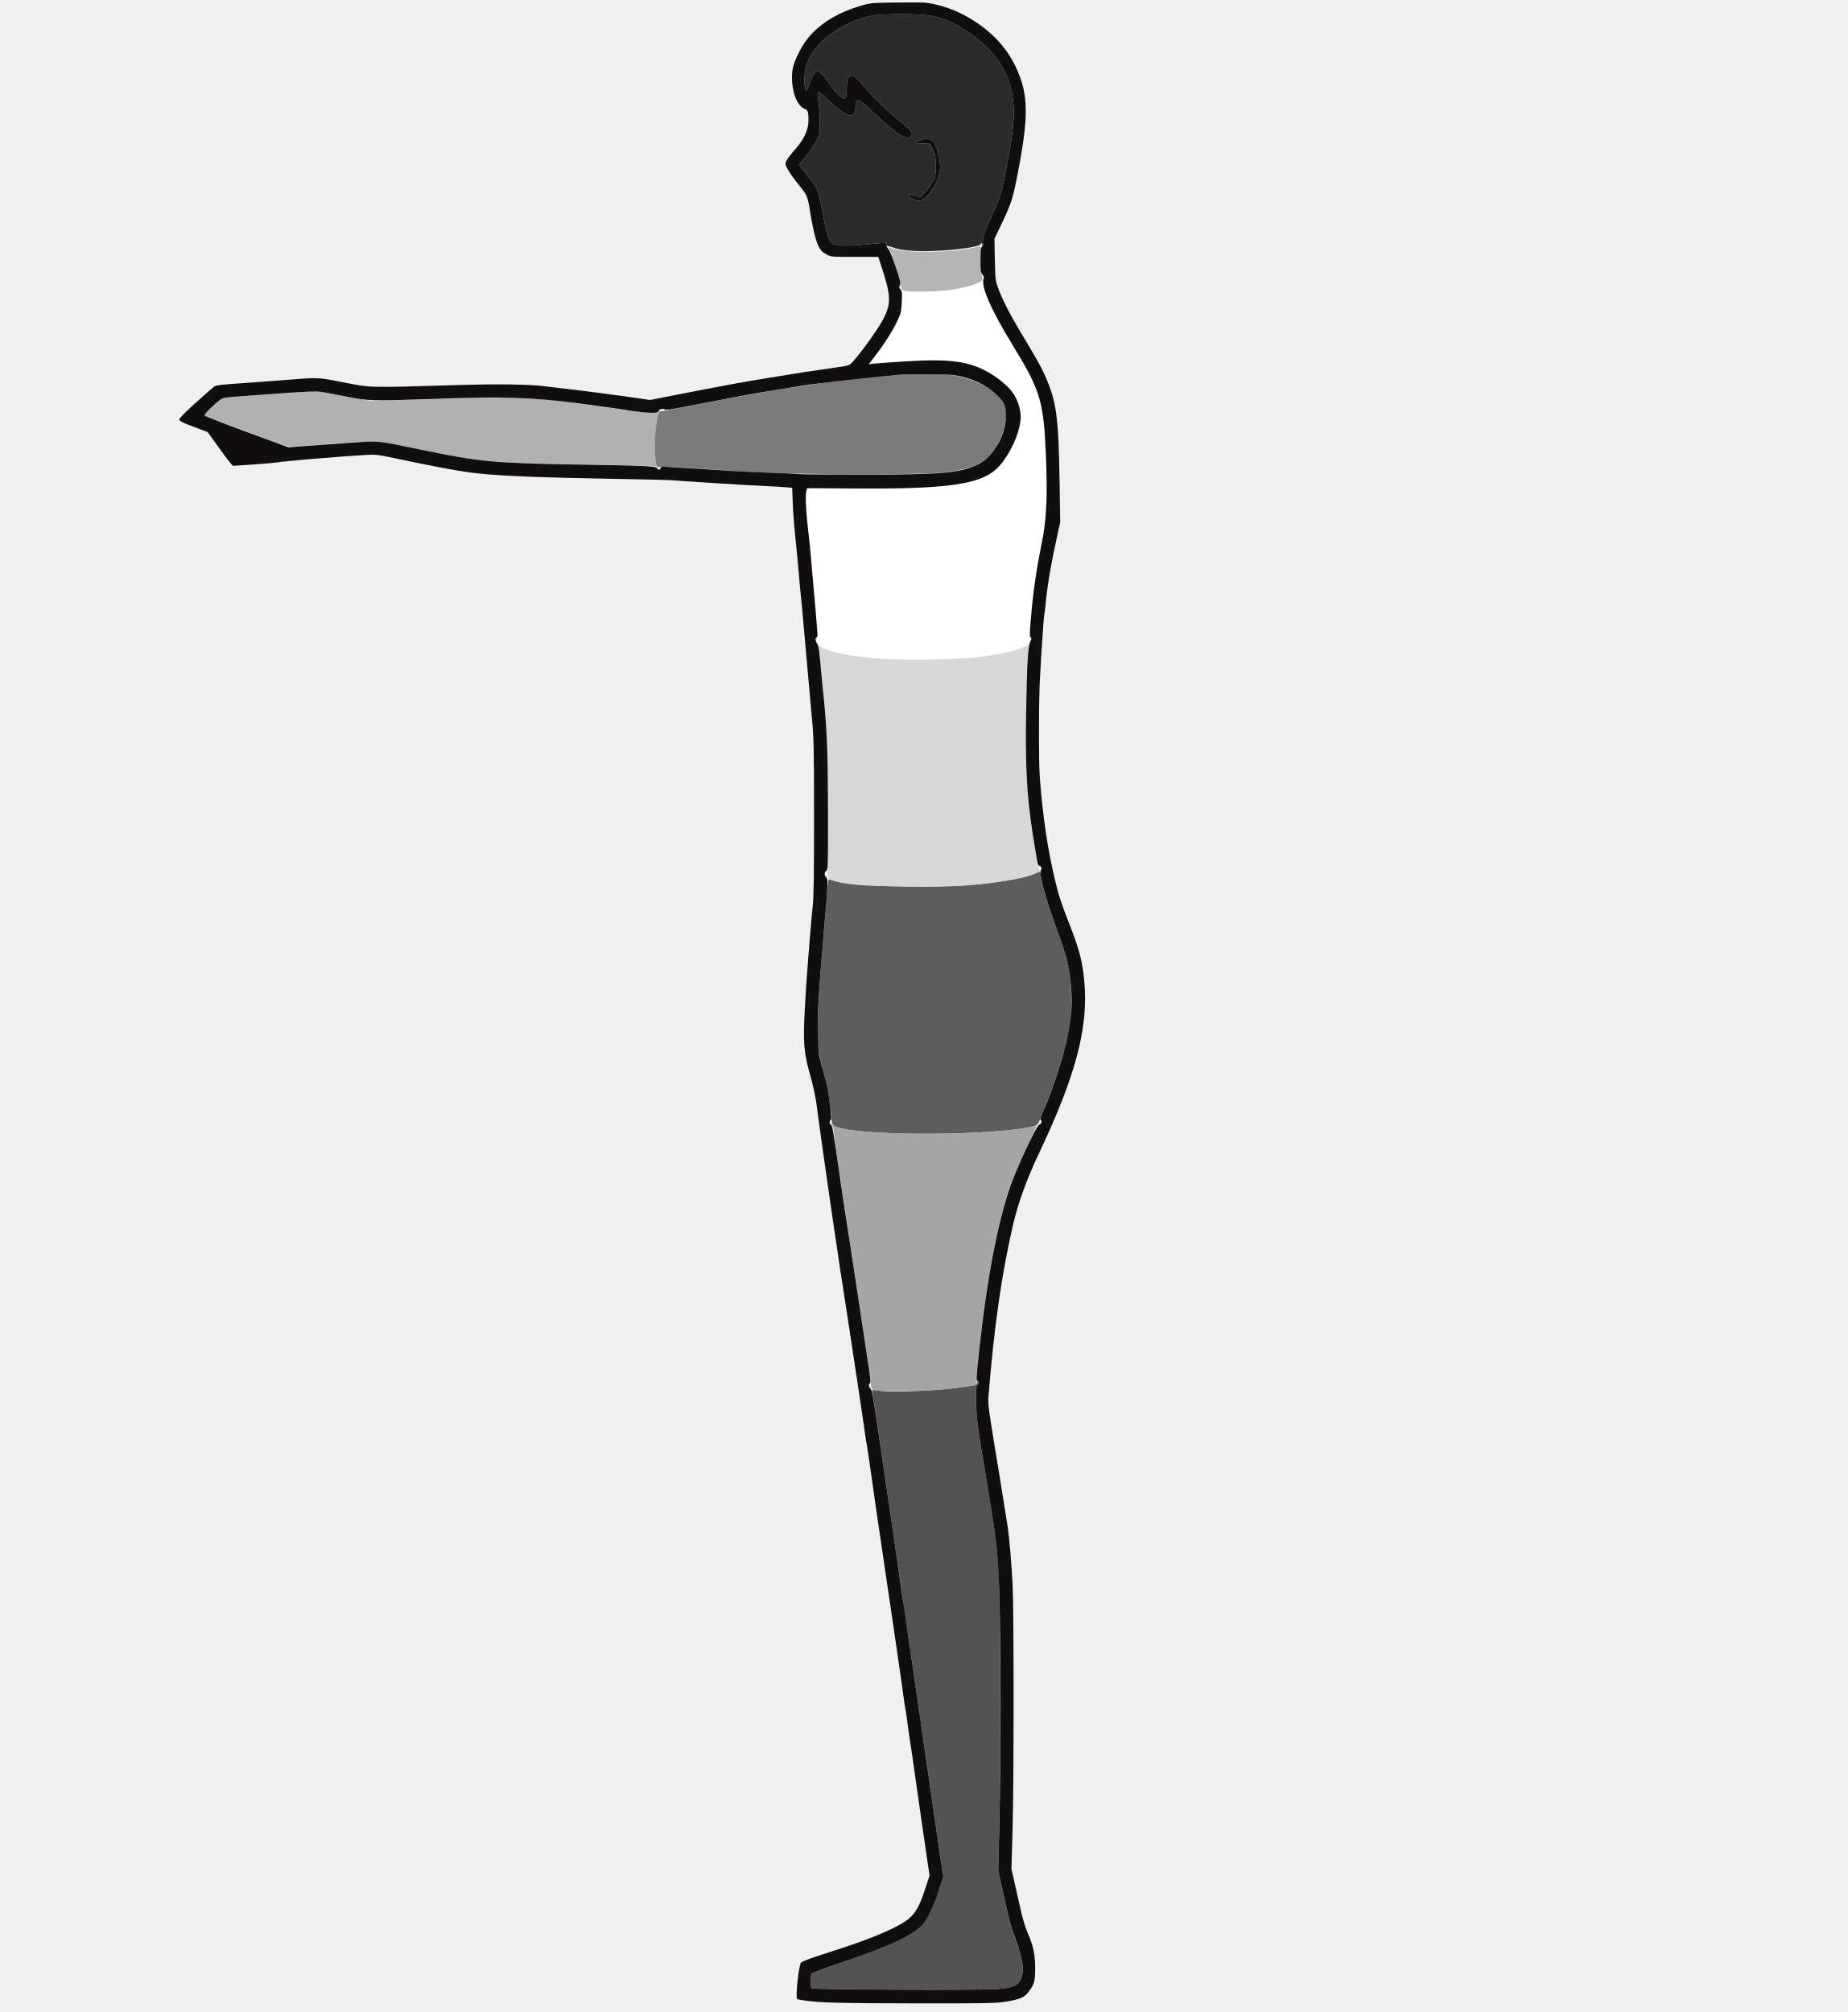
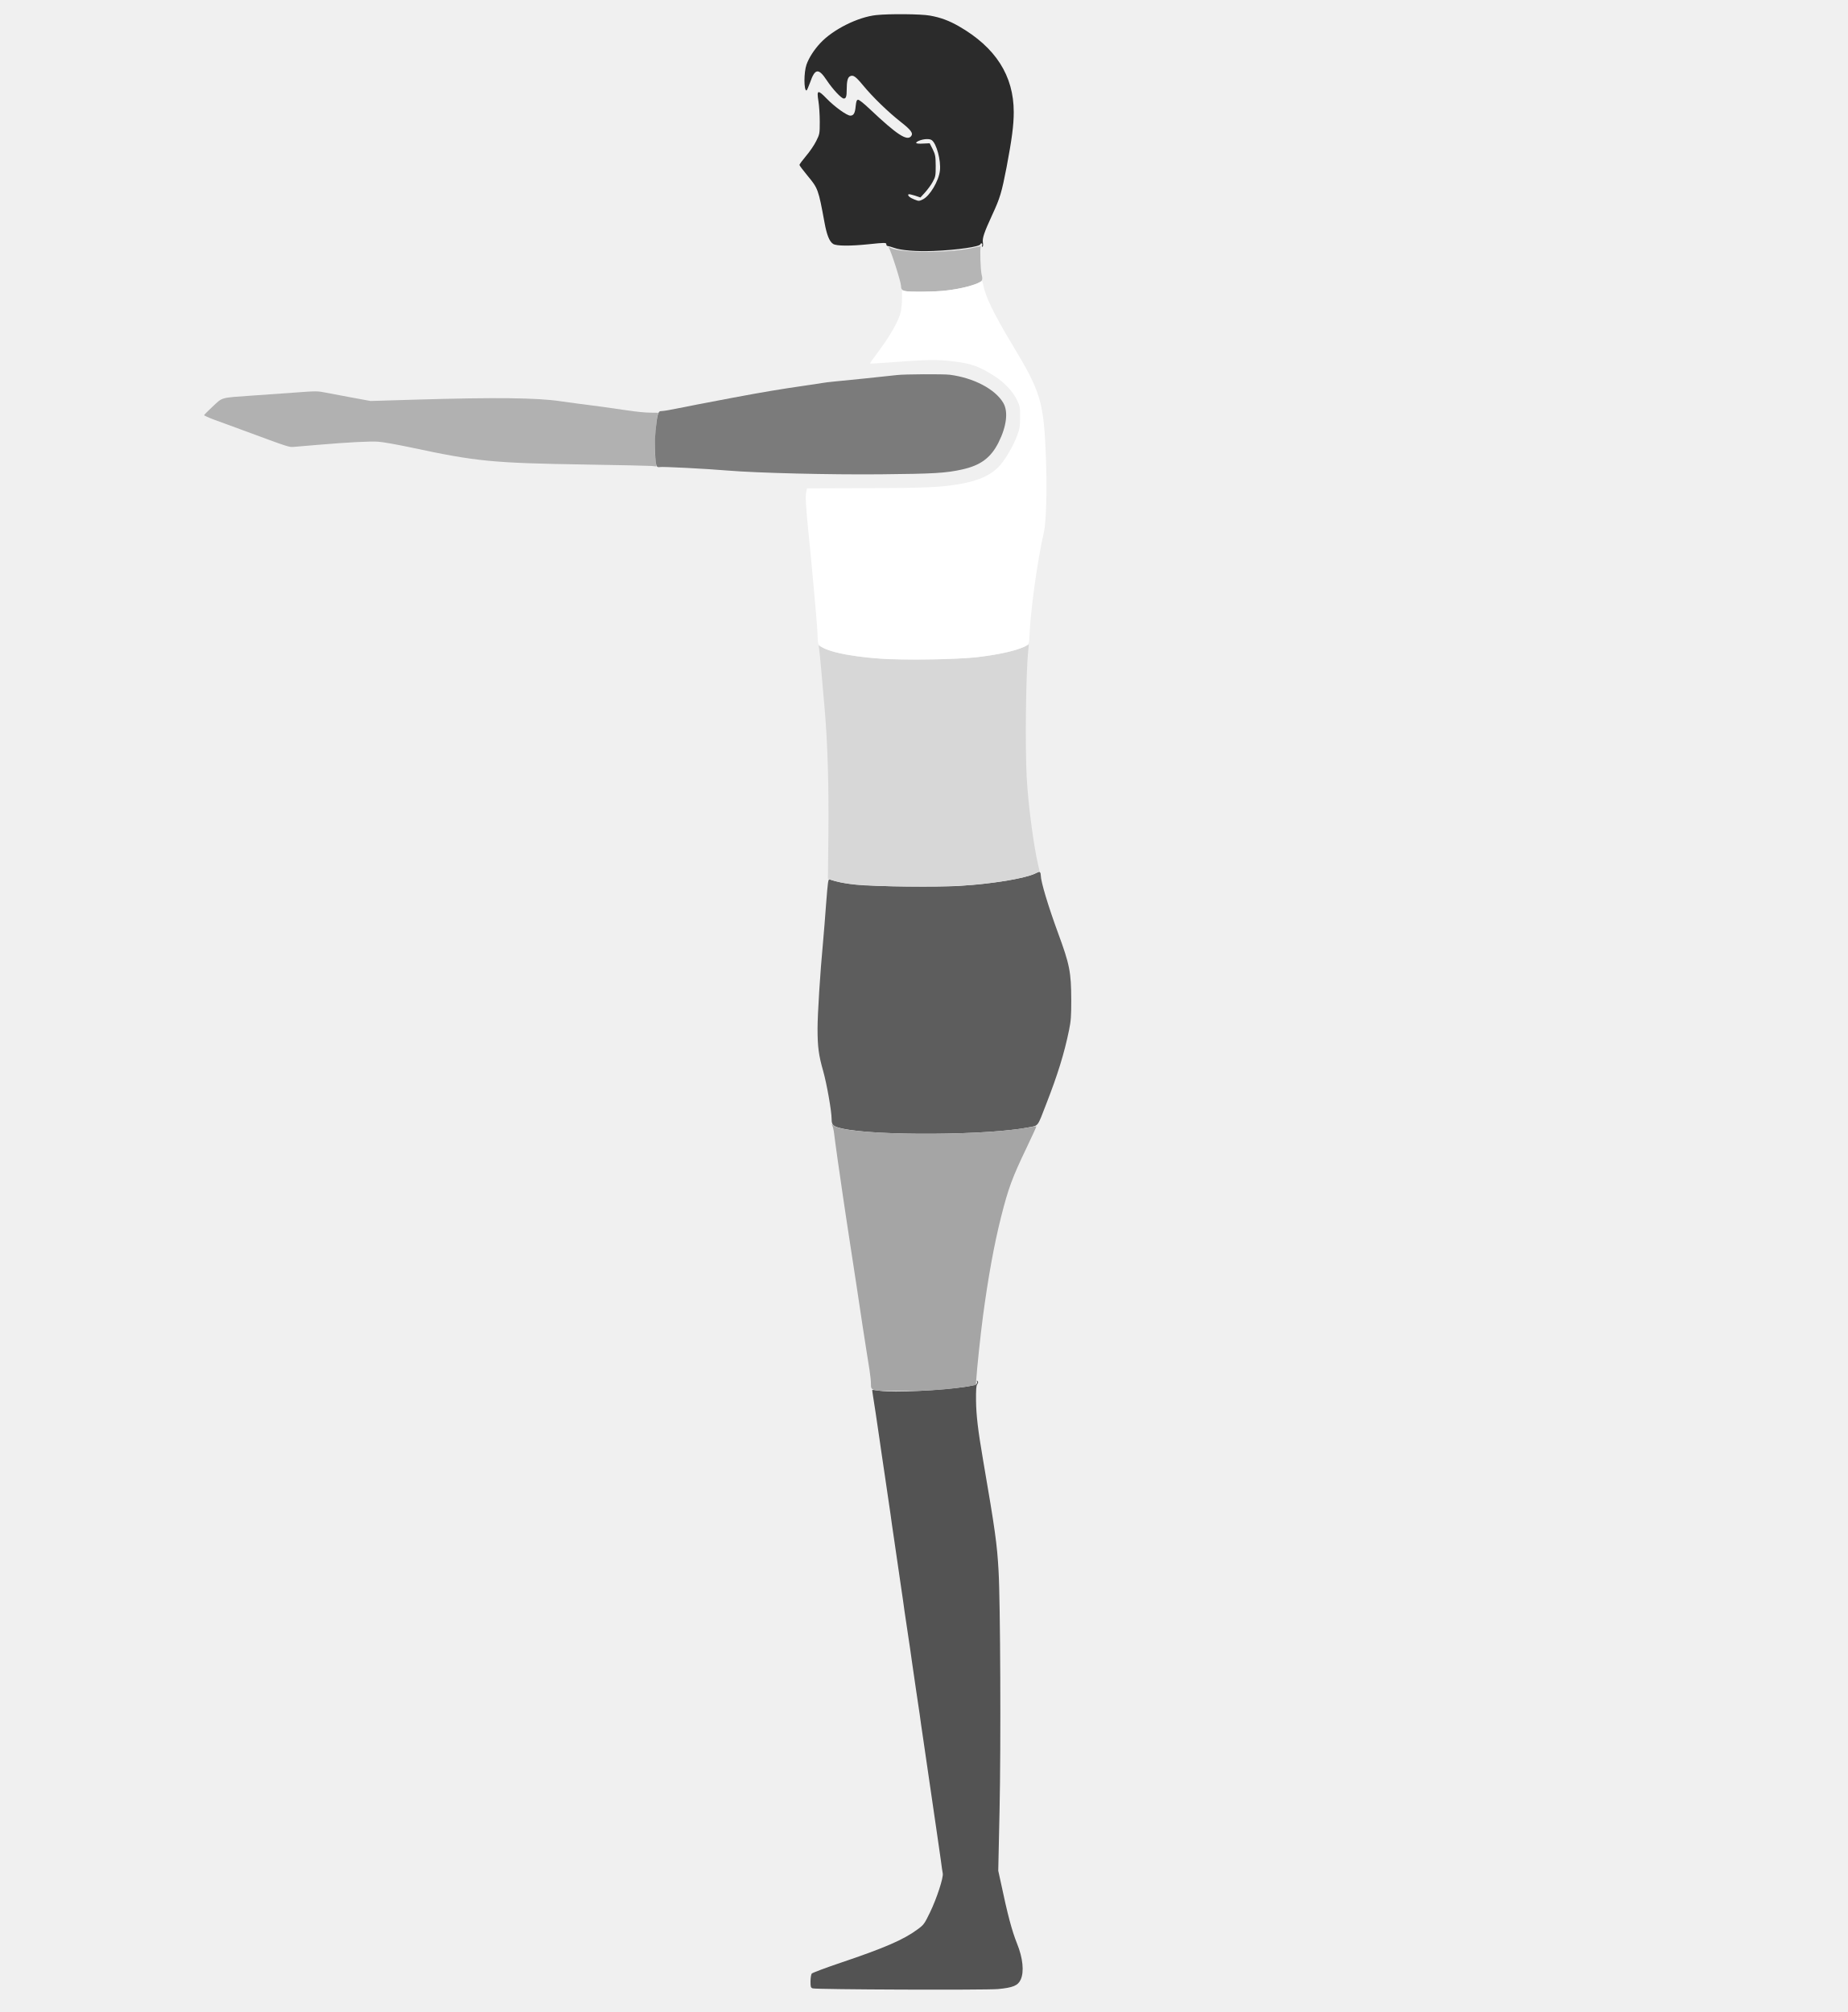
<svg xmlns="http://www.w3.org/2000/svg" width="1837" height="2001" viewBox="0 0 1837 2001" version="1.1">
  <path transform="translate(1837) scale(-1,1)" d="M 864.5 1374 C 864.1 1374.6 864.4 1375.8 865.2 1376.7 C 866.2 1377.9 866.5 1382.1 866.4 1393 C 866.2 1407.7 864.5 1422.2 859.4 1452 C 847.3 1522.3 845.5 1535.6 844 1562.2 C 842.2 1592.9 841.6 1736 843 1800.2 L 844.3 1860.5 L 842 1871 C 834.9 1904.6 830.8 1920 825.6 1933 C 819.8 1947.3 818.4 1961 822 1968.8 C 824.7 1974.7 829.6 1976.8 844.7 1978.2 C 857.6 1979.3 1024.7 1978.7 1028.8 1977.5 C 1030.8 1976.8 1031 1976.1 1031 1970.6 C 1031 1967.1 1030.4 1963.7 1029.8 1962.8 C 1029.1 1962 1016.1 1957.1 1001 1952 C 957.9 1937.5 938.4 1929.1 924.8 1919 C 918.3 1914.3 917.8 1913.5 912.1 1901.8 C 905.5 1888.2 898.6 1867.1 899.5 1863.1 C 899.8 1861.7 900.7 1855.8 901.4 1850 C 902.2 1844.2 903.8 1833 905 1825 C 906.2 1817 907.8 1806.2 908.5 1801 C 909.2 1795.8 910.8 1785 912 1777 C 913.2 1769 914.8 1758.2 915.5 1753 C 916.2 1747.8 917.8 1737 919 1729 C 920.2 1721 921.8 1710 922.5 1704.5 C 923.3 1699 924.9 1688.4 926 1681 C 927.1 1673.6 928.9 1661.2 930 1653.5 C 931 1645.8 932.9 1633.4 934 1626 C 935.1 1618.6 936.7 1608 937.5 1602.5 C 938.2 1597 939.8 1586 941 1578 C 942.2 1570 943.8 1559.2 944.5 1554 C 945.2 1548.8 946.8 1538 948 1530 C 949.2 1522 950.8 1511 951.5 1505.5 C 952.3 1500 954.8 1483.1 957 1468 C 959.3 1452.9 961.7 1436 962.5 1430.5 C 964.9 1413.9 967.9 1393.8 968.9 1388 C 969.4 1385 969.7 1382.4 969.6 1382.3 C 969.5 1382.2 966.1 1382.6 962 1383.2 C 947.8 1385.2 900.9 1382.9 875 1378.9 C 867 1377.6 864.6 1376.5 865.4 1374.3 C 866 1372.8 865.4 1372.6 864.5 1374" stroke="none" fill="#535353" fill-rule="evenodd" id="MACRO_BP_LOWER_LEG" />
  <path transform="translate(1837) scale(-1,1)" d="M 1513 390.5 C 1509.4 391.2 1498 393.4 1487.5 395.3 L 1468.5 398.8 L 1422 397.4 C 1344.4 395.1 1302.6 395.6 1280 399 C 1276.4 399.5 1267.9 400.7 1261 401.6 C 1244.7 403.6 1231.9 405.4 1213.5 408.1 C 1205.3 409.4 1194.9 410.4 1190.4 410.4 L 1182.3 410.5 L 1183.2 413.5 C 1184.9 419.6 1186.3 445.3 1185.4 454.7 L 1184.4 463.9 L 1189 463.4 C 1191.5 463.2 1221 462.5 1254.5 462 C 1347.7 460.5 1362.9 459 1428.5 445 C 1441.7 442.2 1456.2 439.6 1460.7 439.3 C 1468.9 438.7 1490.1 439.8 1522 442.5 C 1531.6 443.3 1541.8 444.2 1544.5 444.4 C 1549.8 444.8 1548.3 445.3 1596.5 427.5 C 1605.8 424.1 1618.1 419.5 1623.8 417.5 C 1629.4 415.4 1634 413.3 1634 412.9 C 1634 412.5 1630.1 408.6 1625.4 404.2 C 1615.3 394.9 1618.4 395.7 1586 393.4 C 1574.2 392.6 1555.7 391.3 1545 390.5 C 1522.2 388.8 1521.5 388.8 1513 390.5" stroke="none" fill="#b1b1b1" fill-rule="evenodd" id="MACRO_BP_FOREARM" />
  <path d="M 802.7 867.7 C 802.3 868 802 869.3 802 870.6 C 802 876.7 794.7 901 784.8 928 C 773.3 959.2 771.8 966.7 771.7 994.5 C 771.7 1010.6 772 1015.2 773.9 1024.5 C 778.7 1047.8 785.1 1068.5 796.6 1098 C 805.6 1121.3 804.1 1119.2 814 1121.2 C 853.7 1129.1 966 1129.9 999.3 1122.4 C 1008.5 1120.3 1010 1119 1010 1113.1 C 1010 1105.1 1014.8 1078 1018.4 1065.2 C 1022.9 1049.4 1024 1041.2 1024 1023 C 1024 1008.5 1021.4 967.1 1018.5 936.5 C 1017.8 928.3 1016.3 910.8 1015.4 897.7 C 1013.8 877.2 1013.4 874 1012 874.6 C 1007.1 876.5 995 879 985.5 879.9 C 967.8 881.7 904 882.4 883.5 881.1 C 850.5 878.9 819.5 874 808.4 869.1 C 803 866.7 803.5 866.8 802.7 867.7" transform="translate(1837) scale(-1,1)" stroke="none" fill="#5d5d5d" fill-rule="evenodd" id="MACRO_BP_HIPS" />
  <path transform="translate(1837) scale(-1,1)" d="M 814.4 646.3 C 816.8 667.1 817.7 742 816 773.5 C 814.6 799.5 809.1 841.4 804.6 860.3 L 803.2 866.2 L 806.3 868 C 812.7 872 835.5 876.6 863 879.5 C 883.4 881.7 928.6 882.4 961 881.1 C 988.2 880 999.4 878.7 1008.8 875.6 L 1013.7 874 L 1013.2 830.2 C 1012.7 781.7 1014 738.8 1016.9 705.5 C 1018 693.4 1019.6 675.4 1020.4 665.5 C 1021.3 655.6 1022.2 646.3 1022.5 644.7 L 1023 642 L 1018.2 644.4 C 1003.2 651.9 969.8 656 922.6 656 C 873.7 656 836.8 651.5 819.3 643.5 L 813.9 641 L 814.4 646.3" stroke="none" fill="#d7d7d7" id="MACRO_BP_ABDOMEN" fill-rule="evenodd" />
  <path transform="translate(1837) scale(-1,1)" d="M 892.5 372.7 C 868.7 375.8 847.3 387 839.3 400.7 C 834.2 409.4 836 424 844 440 C 851.7 455.3 861.8 462.8 880.2 466.9 C 896.4 470.5 908.2 471.2 960.9 471.7 C 1011.5 472.2 1084.4 470.4 1113 468 C 1133.9 466.2 1179.1 463.9 1180.9 464.5 C 1181.9 464.8 1183.2 464.5 1183.8 463.8 C 1185.6 461.6 1186.3 441.5 1185.1 428.5 C 1183.7 413.7 1182.5 409 1180.2 408.9 C 1177.5 408.8 1172.9 408.1 1167.5 407 C 1156.9 404.8 1132.8 400.2 1108 395.5 C 1077.6 389.8 1061.3 387.1 1036.5 383.5 C 1030.5 382.7 1023 381.5 1020 381 C 1017 380.5 1011.6 379.8 1008 379.5 C 998 378.6 953.4 374 945 373 C 937.8 372.1 898.7 371.9 892.5 372.7" fill="#7b7b7b" stroke="none" fill-rule="evenodd" id="MACRO_BP_UPPER_ARM" />
  <path transform="translate(1837) scale(-1,1)" stroke="none" fill="#b5b5b5" fill-rule="evenodd" id="MACRO_BP_NECK" d="M 861.7 245.3 C 862.7 246.9 862 268.4 860.8 273.3 C 859.3 279.1 860.1 280.1 868.3 283 C 881.6 287.7 899 290.1 920.3 290.1 C 938.7 290.2 941 289.5 941 284.3 C 941 280.5 951.2 248.6 953.2 246.3 C 953.9 245.4 953.3 245.5 951.4 246.5 C 940.1 252 890.1 251.7 867.8 246.1 C 864.1 245.2 861.4 244.8 861.7 245.3" />
  <path transform="translate(1837) scale(-1,1)" d="M 1008 1119.4 C 997.7 1129.2 864.5 1130.6 815.1 1121.4 C 810.5 1120.6 806.6 1120 806.4 1120.2 C 806.3 1120.4 810.5 1129.8 815.9 1141 C 830.5 1171.4 834.3 1181.8 841.6 1210.7 C 848.5 1238.2 854.3 1270.2 859.5 1309 C 862 1327.9 865.6 1362.2 866.2 1372.5 L 866.5 1377.4 L 873.9 1378.7 C 892.9 1381.9 914.2 1383.4 939.5 1383.4 C 970 1383.5 971 1383.3 970.9 1376.8 C 970.8 1374.4 971.5 1367.8 972.4 1362 C 973.3 1356.2 974.7 1347.5 975.5 1342.5 C 976.9 1333.9 981 1307.2 985.1 1279.5 C 988.5 1257.2 989.9 1247.9 992 1234.5 C 993.1 1227.3 994.7 1217 995.5 1211.5 C 996.3 1206 997.9 1195.4 999 1188 C 1001.8 1169.2 1006.7 1134.7 1007.5 1127.5 C 1007.9 1124.2 1008.7 1120.7 1009.2 1119.8 C 1010.3 1117.6 1009.9 1117.5 1008 1119.4" stroke="none" fill="#a5a5a5" id="MACRO_BP_UPPER_LEG" fill-rule="evenodd" />
  <path transform="translate(1837) scale(-1,1)" d="M 859.4 282.8 C 857.2 294.7 848.8 312.1 830.5 342.5 C 801.9 389.8 798.9 399.9 796.9 455.6 C 795.7 487 796.6 519 798.9 529.2 C 805.6 558.4 812.5 609.1 813.4 634.9 C 813.5 638.8 814.1 640.6 815.5 641.6 C 821.3 645.8 841.1 650.6 865 653.6 C 882.9 655.8 941 656.7 961.7 655.1 C 996.9 652.4 1021.6 646.3 1023.4 639.8 C 1023.7 638.5 1024 635 1024 632 C 1024 629 1024.9 616.6 1026 604.5 C 1030.2 557.8 1031.2 547.1 1032.6 534 C 1035.5 505.5 1036.2 494.5 1035.4 490.1 L 1034.5 485.7 L 975 485.5 C 915.7 485.3 902.1 484.7 882.6 481.4 C 863.4 478.1 850.5 472.1 842.3 462.5 C 836.5 455.7 829.4 443.4 825.7 433.7 C 823 426.5 822.6 424.2 822.6 415 C 822.5 405.3 822.7 404 825.6 398 C 829.6 389.5 838.1 380.4 847.8 374.2 C 863.1 364.4 870.6 361.7 888.1 359.5 C 905.9 357.3 914.2 357.5 960 361 C 966.3 361.5 971.6 361.7 971.8 361.5 C 972 361.3 969.2 357.3 965.6 352.5 C 951.5 333.8 942.8 318.4 941 309.1 C 940.5 306.1 940 300.4 940 296.3 L 940 288.8 L 937.3 289.5 C 933.1 290.5 906.2 290.2 896.4 289 C 881.1 287.1 867.3 283.6 862.3 280.4 C 860.2 279.1 860.1 279.2 859.4 282.8" stroke="none" fill="#ffffff" fill-rule="evenodd" id="MACRO_BP_CHEST" />
  <path transform="translate(1837) scale(-1,1)" d="M 912.3 15.5 C 901.6 17.4 893.3 20.5 883.5 26.1 C 846.9 47.1 828.9 75.3 828.9 111.5 C 828.9 124.7 830.8 138.6 836 166.2 C 840.9 191.4 842.5 196.9 850.2 213.5 C 858.4 231.3 860.2 236.7 859.6 241.2 C 859.2 243.2 859.4 245.1 859.9 245.4 C 860.4 245.8 860.6 245.1 860.3 244 C 860 242.9 860.3 242 860.9 242 C 861.5 242 862 242.4 862 242.8 C 862 245.3 885.3 248.7 908.8 249.6 C 925.8 250.3 941.2 249 948.2 246.4 C 950.6 245.5 953.2 244.8 954.1 244.7 C 955 244.6 955.7 243.9 955.6 243 C 955.5 241.2 957 241.2 973.2 242.9 C 991.7 244.8 1005.2 244.7 1008.5 242.6 C 1012.2 240.2 1014.8 233.8 1017.1 221.2 C 1023.2 188.1 1023.5 187.4 1034 174.7 C 1038.4 169.4 1042 164.6 1042 164 C 1042 163.4 1039.1 159.5 1035.5 155.2 C 1031.9 151 1027.3 144.3 1025.4 140.4 C 1021.9 133.4 1021.8 133 1021.8 121 C 1021.8 114.2 1022.4 105.1 1023.1 100.8 C 1025 89.2 1023.8 88.9 1014.8 98.2 C 1006.9 106.3 994.8 115 991.4 115 C 988.1 115 986.7 112.5 986.1 105.7 C 985.6 101 985.1 99.4 983.8 99.2 C 982.8 99 978.1 102.7 971.8 108.7 C 945.2 133.8 935.1 140.5 931 135.5 C 928.6 132.6 930.9 129.4 941.2 121.3 C 953.8 111.4 969.3 96.4 978.8 84.8 C 986.3 75.8 988.6 74.2 991.8 75.9 C 994.1 77.1 995 81 995 89 C 995 96 995.7 98 997.9 98 C 1000.3 98 1008.9 88.8 1014.9 79.8 C 1023 67.5 1026.6 68 1031.4 82 C 1033 86.4 1034.6 90 1035 90 C 1037.7 90 1037.7 72 1035 64.3 C 1032.6 57.5 1027.5 49.5 1021.1 42.7 C 1008.6 29.3 983.8 16.9 965.6 15 C 952.7 13.6 920.9 13.9 912.3 15.5 M 910.4 139.4 C 905.7 142.8 901.2 159.4 902.3 169.6 C 903.4 179.9 912.4 195.1 919.5 198.4 C 923 200.1 923.5 200.1 927.5 198.5 C 932 196.8 934.8 194.4 933.6 193.3 C 933.2 192.9 930.4 193.5 927.3 194.5 L 921.7 196.4 L 917.1 191.4 C 914.6 188.6 911.1 183.9 909.5 180.9 C 906.7 175.8 906.5 174.8 906.5 164.9 C 906.6 155.2 906.9 153.8 909.5 148.4 L 912.5 142.5 L 919.3 142.8 C 926.3 143.2 927.9 142.2 923.4 140.1 C 918.8 138.1 912.7 137.7 910.4 139.4" stroke="none" fill="#2b2b2b" fill-rule="evenodd" id="MACRO_BP_FACE" />
-   <path transform="translate(1837) scale(-1,1)" d="M 917 2.6 C 906.9 3.8 893.7 7.6 884.3 12 C 857.1 24.9 837.3 43.9 826.4 67.6 C 813.9 94.7 813.8 116.7 826.1 178.5 C 830 197.9 831.8 203.3 840.7 222 L 848.1 237.5 L 847.7 258 C 847.3 277.1 847.1 279 844.6 286 C 840.6 297.2 833.3 311.5 822 330.5 C 805.8 357.4 801.4 365.2 797.6 374 C 786.3 399.7 784.4 413.9 783.3 479.5 L 782.7 519.5 L 785.8 533.5 C 791.7 560 795.2 580.8 797 598.5 C 797.5 604 798.2 609.6 798.5 611 C 799.2 614.2 801.8 654 803 678 C 804.1 700.9 804.1 757.7 803 772.5 C 800 812.8 795 846.1 787.3 877.5 C 784 891.1 781.8 897.8 774.4 916.8 C 764 943.4 761 954.4 759 973.2 C 754 1020.5 766.5 1068.5 804.5 1148.5 C 815.9 1172.6 824.7 1196.9 829.7 1218.5 C 840.9 1267.4 848.1 1316.9 853.9 1387 C 854.7 1396 854.3 1398.8 848 1437.5 C 844.2 1460 840 1486.2 838.6 1495.5 C 837.1 1504.8 835.5 1515.2 834.9 1518.5 C 833.4 1528.2 831.1 1555 830 1576.5 C 828.7 1603.3 828.7 1774 830.1 1821 L 831.2 1858.5 L 827.5 1875 C 825.4 1884.1 823.2 1894.2 822.4 1897.6 C 820.3 1907.3 817.4 1917.1 815 1922.5 C 809.5 1934.9 807.6 1943.8 807.6 1957 C 807.6 1970.6 808.2 1972.8 814 1980.8 C 818 1986.4 822.8 1988.5 836.6 1990.7 C 846.4 1992.3 855.5 1992.5 928 1992.4 C 991 1992.3 1012.3 1991.9 1025.8 1990.8 C 1035.4 1989.9 1043.7 1988.7 1044.3 1988.1 C 1046.1 1986.3 1042.7 1954.4 1040.4 1951.9 C 1039.5 1950.8 1031.8 1947.8 1022.6 1944.9 C 983.7 1932.5 965.3 1925.7 948.4 1917.4 C 929.1 1907.8 924.7 1902.3 916.4 1876.9 L 912.6 1865.2 L 914.4 1853.4 C 915.3 1846.8 916.8 1837.2 917.5 1832 C 918.3 1826.8 919.4 1819.1 920 1815 C 920.6 1810.9 921.9 1801.2 923.1 1793.5 C 925.1 1779.7 926.2 1771.6 929.4 1749 C 930.3 1742.7 931.7 1733.5 932.5 1728.5 C 933.2 1723.5 934.2 1717 934.5 1714 C 934.8 1711 935.5 1706.3 936 1703.5 C 936.9 1698.9 937.8 1693 941.5 1666 C 942.2 1660.8 943.8 1650.2 944.9 1642.5 C 946.1 1634.8 947.7 1623.8 948.5 1618 C 949.3 1612.2 950.9 1601.4 952 1594 C 953.1 1586.6 954.7 1576 955.5 1570.5 C 956.3 1565 958.5 1549.7 960.5 1536.5 C 962.5 1523.3 965 1506.2 966.1 1498.5 C 970 1471.2 970.8 1465.4 972.4 1454 C 973.3 1447.7 974.5 1440 975 1437 C 975.6 1434 976.7 1426.8 977.5 1421 C 978.3 1415.2 979.9 1404.4 981 1397 C 982.1 1389.6 983.7 1379 984.5 1373.5 C 985.8 1364.5 986.9 1357.6 991.5 1327.5 C 992.3 1322.5 993.8 1312.4 994.9 1305 C 996.1 1297.6 997.9 1285.7 999 1278.5 C 1001 1266.2 1001.7 1261.3 1005.4 1236 C 1006.3 1230.2 1007.9 1219.4 1009 1212 C 1013.2 1183.9 1023.5 1110.7 1024.5 1102 C 1025.5 1093 1028 1081.2 1031 1070.5 C 1037.8 1047 1038.6 1036.7 1036.5 1000.4 C 1035.7 985.1 1034.5 967.3 1033.9 961 C 1033.4 954.7 1032.3 941.2 1031.5 931 C 1030.7 920.8 1029.5 907.3 1028.8 901 C 1027.8 892.6 1027.5 868.5 1027.5 812.5 C 1027.5 746.7 1027.8 732.9 1029.3 717.5 C 1030.2 707.6 1031.5 694.1 1032 687.5 C 1032.6 680.9 1034 665.8 1035 654 C 1036.1 642.2 1037.7 624.6 1038.5 615 C 1039.3 605.4 1040.2 595.7 1040.5 593.5 C 1040.8 591.3 1041.7 581.6 1042.5 572 C 1043.3 562.4 1044.9 545.3 1046.1 534 C 1047.3 522.7 1048.5 507.1 1048.7 499.3 L 1049.2 485.1 L 1055.3 484.6 C 1058.7 484.3 1067.1 483.8 1074 483.5 C 1090.2 482.8 1164 478.2 1170.5 477.5 C 1173.3 477.3 1203.4 476.6 1237.5 476 C 1308.5 474.7 1348 472.9 1369.5 469.9 C 1384.9 467.8 1408.8 463.3 1443 456 C 1460.9 452.2 1463.3 451.9 1472.5 452.4 C 1499.6 454 1553.6 458.5 1562.5 460 C 1565.8 460.5 1576.8 461.4 1587 462.1 L 1605.5 463.3 L 1608.8 459.3 C 1610.7 457.1 1616.3 449.5 1621.3 442.5 L 1630.5 429.7 L 1644.5 424.4 C 1655.2 420.5 1658.5 418.8 1658.7 417.4 C 1658.8 416.1 1653.9 411 1643.4 401.5 C 1634.8 393.8 1626.6 386.5 1625 385.3 C 1622 382.9 1623.5 383 1581 380 C 1572.5 379.4 1557.5 378.3 1547.7 377.5 C 1523 375.4 1519.1 375.6 1501.8 379 C 1466.3 386 1475.1 385.7 1380.5 382.9 C 1342.2 381.8 1311.3 382.2 1296.5 384 C 1292.1 384.6 1282.7 385.7 1275.5 386.5 C 1257.7 388.5 1221.2 393.3 1200 396.4 L 1190.5 397.8 L 1163 392.4 C 1138 387.5 1128.7 385.7 1106 381.5 C 1095.1 379.4 1052.8 372.5 1036.5 370 C 1006.2 365.5 1002.4 364.9 998.5 364.4 C 996.3 364.1 993.5 363.4 992.3 362.8 C 988 360.7 964.4 328.7 958.4 316.9 C 950.7 301.7 951 294.2 960 266.5 L 963.6 255.5 L 987.1 255.5 C 1009.1 255.5 1010.7 255.4 1014.5 253.4 C 1016.7 252.2 1019.3 250.4 1020.2 249.3 C 1024.4 244.6 1027.8 233 1031.4 210.5 C 1033.8 195.3 1034.4 193.9 1043 183.4 C 1047.4 178 1052.2 171.2 1053.7 168.4 C 1056.3 163.3 1056.4 163 1054.9 159.8 C 1054 158 1051.2 154.3 1048.8 151.5 C 1037.4 138.9 1033 129.8 1033 119.1 C 1033 111.6 1033.8 109.2 1036.4 108.4 C 1043.6 106.2 1049.2 93.1 1049.4 78 C 1049.5 68.1 1047.9 62.7 1041.4 50 C 1030.7 29.2 1009.4 13.8 979.5 5.3 C 971.1 2.9 968.8 2.7 945.5 2.5 C 931.8 2.3 918.9 2.4 917 2.6 M 912.3 15.5 C 901.6 17.4 893.3 20.5 883.5 26.1 C 846.9 47.1 828.9 75.3 828.9 111.5 C 828.9 124.7 830.8 138.6 836 166.2 C 840.9 191.4 842.5 196.9 850.2 213.5 C 858.5 231.4 860.2 236.7 859.5 241.3 C 859.1 244.1 859.3 245.2 860.5 245.6 C 861.7 246.1 862 248.4 862 258.5 C 862 269.3 861.8 271 860 273 C 858.7 274.5 858.2 276 858.7 276.9 C 862 284.1 851.7 307.9 829.5 344 C 802 389 799 399.2 796.8 455.8 C 795.3 495.1 796.4 517 801 540 C 806.9 569.4 810 591.2 812.1 618.5 C 813.1 630.3 813.1 633.3 812 634 C 811 634.6 811.1 635.5 812.4 638.1 C 814.8 642.7 815.8 660.2 816.6 709 C 817.3 752.5 816.3 780.3 813 807.6 C 811.3 821.9 809.9 831 805.3 857.8 C 805 859.5 804.2 861 803.5 861 C 801.8 861 800.7 864 801.9 865.4 C 804.2 868.2 797.2 894 785.3 926.4 C 775.6 952.8 773.3 962.1 771.9 980.9 C 770.2 1003.8 772.1 1020.3 779.6 1048.2 C 784.2 1065.4 793.6 1091.9 800.4 1107.4 C 802.3 1111.7 802.7 1113.6 801.9 1114.1 C 800.3 1115 801.6 1118.1 803.8 1118.7 C 806.2 1119.3 826.7 1163.1 832.4 1179.9 C 844.9 1216.4 855.7 1272.6 862.9 1339.5 C 866.1 1369.1 866.4 1373 865.1 1373 C 863.6 1373 863.7 1376.7 865.3 1377.3 C 866.2 1377.6 866.5 1381.4 866.3 1392.7 C 866.1 1411.2 865.4 1416.4 854.2 1483 C 845.5 1534.2 844.2 1547.5 843 1594.6 C 841.7 1649.7 841.7 1747.4 843.1 1809 L 844.3 1860.5 L 840 1880 C 834.2 1906.8 831.6 1916.6 827.3 1927.9 C 819.6 1948.2 818.1 1960.2 822 1968.8 C 824.7 1974.7 829.6 1976.8 844.7 1978.2 C 857.9 1979.4 1026.2 1978.8 1029.3 1977.5 C 1030.6 1976.9 1031 1975.5 1031 1970.6 C 1031 1967.1 1030.5 1963.7 1029.8 1962.8 C 1029.1 1962 1016.1 1957.1 1001 1952 C 958.1 1937.6 938.4 1929.1 924.9 1919.1 C 919.4 1915 917.7 1913.1 914.3 1906.4 C 909.1 1896.5 904.8 1885.7 901.6 1874.6 L 899.1 1865.9 L 903.1 1838.7 C 905.2 1823.7 908.6 1800.5 910.6 1787 C 912.5 1773.5 915.7 1751.9 917.6 1739 C 919.5 1726.1 921.7 1710.8 922.5 1705 C 923.3 1699.2 924.9 1688.4 926 1681 C 927.1 1673.6 928.7 1662.8 929.5 1657 C 930.3 1651.2 932.1 1638.8 933.5 1629.5 C 934.9 1620.2 936.5 1609.1 937 1605 C 937.6 1600.9 938.4 1595 939 1592 C 939.9 1587 940.6 1581.8 944.5 1554 C 945.9 1544.4 946.8 1537.7 953.9 1489.5 C 969.8 1381 969.4 1383.3 971.3 1381.2 C 973.3 1379.1 973.5 1376.3 971.9 1375.8 C 971 1375.5 971.3 1371.4 972.9 1361 C 974.1 1353 976 1340.9 977 1334 C 978 1327.1 980.9 1308 983.4 1291.5 C 986 1275 989.6 1251.2 991.5 1238.5 C 993.5 1225.8 995.9 1209.9 997 1203 C 998.1 1196.1 1001.2 1174.5 1004 1155 C 1007.7 1128.8 1009.4 1119.3 1010.5 1118.7 C 1012.3 1117.7 1012.5 1114.3 1010.8 1113.8 C 1009.3 1113.3 1013 1085.3 1016.1 1073.8 C 1017.2 1069.8 1019.2 1062.2 1020.7 1057 C 1022.9 1049 1023.3 1044.7 1023.7 1029.4 C 1024.3 1009.2 1023.2 990.7 1017.1 919 C 1013.6 877.9 1013.5 874.4 1015.4 872.5 C 1017.5 870.4 1017.4 867.4 1015.3 866.1 C 1013.6 865.2 1013.5 861.3 1013.6 805.3 C 1013.7 745.2 1014.7 722.5 1019.1 682 C 1019.6 676.8 1020.7 665.6 1021.4 657.2 C 1022.4 646 1023.2 641.4 1024.4 640.1 C 1026.3 638 1026.5 634.3 1024.8 633.8 C 1023.6 633.4 1023.5 634.3 1028 584 C 1029.1 571.6 1030.4 556.1 1031 549.5 C 1031.6 542.9 1032.7 532.3 1033.5 526 C 1035.5 509.8 1036.3 492.1 1035.2 488.5 L 1034.4 485.5 L 988.9 485.8 C 939 486.2 908 485 887 481.9 C 861.1 478 848.6 471.8 838.6 457.7 C 828.7 443.8 822 426.2 822 414.3 C 822 407.1 825.2 397.2 829.6 390.9 C 833.7 384.9 842.7 377.2 851.9 371.6 C 872.2 359.4 891.2 356.6 936.5 359.4 C 950.8 360.3 964.9 361.3 967.8 361.6 L 973.2 362.3 L 966.7 353.9 C 957.6 342.1 949.7 329.6 944.9 319.6 C 941.1 311.7 940.7 310.3 940.3 300.5 C 939.8 291.3 939.9 289.7 941.5 288 C 943 286.3 943.1 285.6 942.1 283.7 C 941.1 281.7 941.7 279.2 946.4 265.1 C 949.4 256.1 952.7 248.2 953.6 247.6 C 954.5 246.9 955.3 245.3 955.4 243.9 C 955.5 241.1 955.8 241.1 973.2 242.9 C 991.7 244.8 1005.2 244.7 1008.5 242.6 C 1012.2 240.2 1014.8 233.8 1017.1 221.2 C 1023.2 188.1 1023.5 187.4 1034 174.7 C 1038.4 169.4 1042 164.6 1042 164 C 1042 163.4 1039.1 159.5 1035.5 155.2 C 1031.9 151 1027.3 144.3 1025.4 140.4 C 1021.9 133.4 1021.8 133 1021.8 121 C 1021.8 114.2 1022.4 105.1 1023.1 100.8 C 1025 89.2 1023.8 88.9 1014.8 98.2 C 1006.9 106.3 994.8 115 991.4 115 C 988.1 115 986.7 112.5 986.1 105.7 C 985.6 101 985.1 99.4 983.8 99.2 C 982.8 99 978.1 102.7 971.8 108.7 C 945.2 133.8 935.1 140.5 931 135.5 C 928.6 132.6 930.9 129.4 941.2 121.3 C 953.8 111.4 969.3 96.4 978.8 84.8 C 986.3 75.8 988.6 74.2 991.8 75.9 C 994.1 77.1 995 81 995 89 C 995 96 995.7 98 997.9 98 C 1000.3 98 1008.9 88.8 1014.9 79.8 C 1023 67.5 1026.6 68 1031.4 82 C 1033 86.4 1034.6 90 1035 90 C 1037.7 90 1037.7 72 1035 64.3 C 1032.6 57.5 1027.5 49.5 1021.1 42.7 C 1008.6 29.3 983.8 16.9 965.6 15 C 952.7 13.6 920.9 13.9 912.3 15.5 M 910.4 139.4 C 905.7 142.8 901.2 159.4 902.3 169.6 C 903.4 179.9 912.4 195.1 919.5 198.4 C 923 200.1 923.5 200.1 927.5 198.5 C 932 196.8 934.8 194.4 933.6 193.3 C 933.2 192.9 930.4 193.5 927.3 194.5 L 921.7 196.4 L 917.1 191.4 C 914.6 188.6 911.1 183.9 909.5 180.9 C 906.7 175.8 906.5 174.8 906.5 164.9 C 906.6 155.2 906.9 153.8 909.5 148.4 L 912.5 142.5 L 919.3 142.8 C 926.3 143.2 927.9 142.2 923.4 140.1 C 918.8 138.1 912.7 137.7 910.4 139.4 M 888.5 373 C 871 375.7 856.6 382.4 845.7 392.9 C 838.4 399.9 836.6 403.9 836.6 413.5 C 836.6 432.6 849.4 454.8 864.7 462 C 882.5 470.4 901.1 472.1 978.3 472 C 1011.8 472 1040.8 471.8 1042.8 471.5 C 1044.8 471.2 1059.3 470.5 1075 470 C 1090.7 469.4 1112.3 468.3 1123 467.5 C 1133.7 466.7 1147.9 465.9 1154.5 465.5 C 1161.1 465.2 1169.5 464.7 1173.3 464.4 C 1178.9 464 1180 464.1 1180 465.4 C 1180 467.4 1182.9 467.5 1183.6 465.6 C 1184.4 463.6 1194.8 463.1 1264 462 C 1345.3 460.6 1361 459.2 1417.5 447.4 C 1463.7 437.9 1459 438.3 1488.1 440.3 C 1502.1 441.3 1521.7 442.7 1531.8 443.5 L 1550 444.9 L 1591.7 429.6 C 1614.7 421.1 1633.6 413.8 1633.8 413.2 C 1634.2 412 1622.9 401 1617.8 397.5 C 1614.8 395.4 1612.3 395.1 1590.5 393.6 C 1577.3 392.6 1557.3 391.2 1546 390.4 C 1534.7 389.6 1523 389.1 1520 389.4 C 1517 389.7 1505.3 391.8 1494 394.1 C 1470.2 398.8 1469.3 398.9 1408 396.8 C 1336.6 394.3 1306.3 395.2 1263 401 C 1236.7 404.5 1225.6 406 1220 406.9 C 1196 410.9 1182 411.7 1182 409 C 1182 407.2 1178.2 405.9 1176.3 407.1 C 1174.9 407.9 1170.9 407.5 1159 405.1 C 1150.5 403.4 1133.8 400.2 1122 398 C 1110.2 395.8 1097.1 393.3 1093 392.5 C 1088.9 391.7 1078.3 389.9 1069.5 388.5 C 1060.7 387.1 1051 385.5 1048 385 C 1036.3 382.8 1013.3 380 984 377 C 967.2 375.2 950.1 373.4 946 373 C 936.9 371.9 895.5 372 888.5 373" stroke="none" fill="#100e0e" fill-rule="evenodd" />
</svg>
